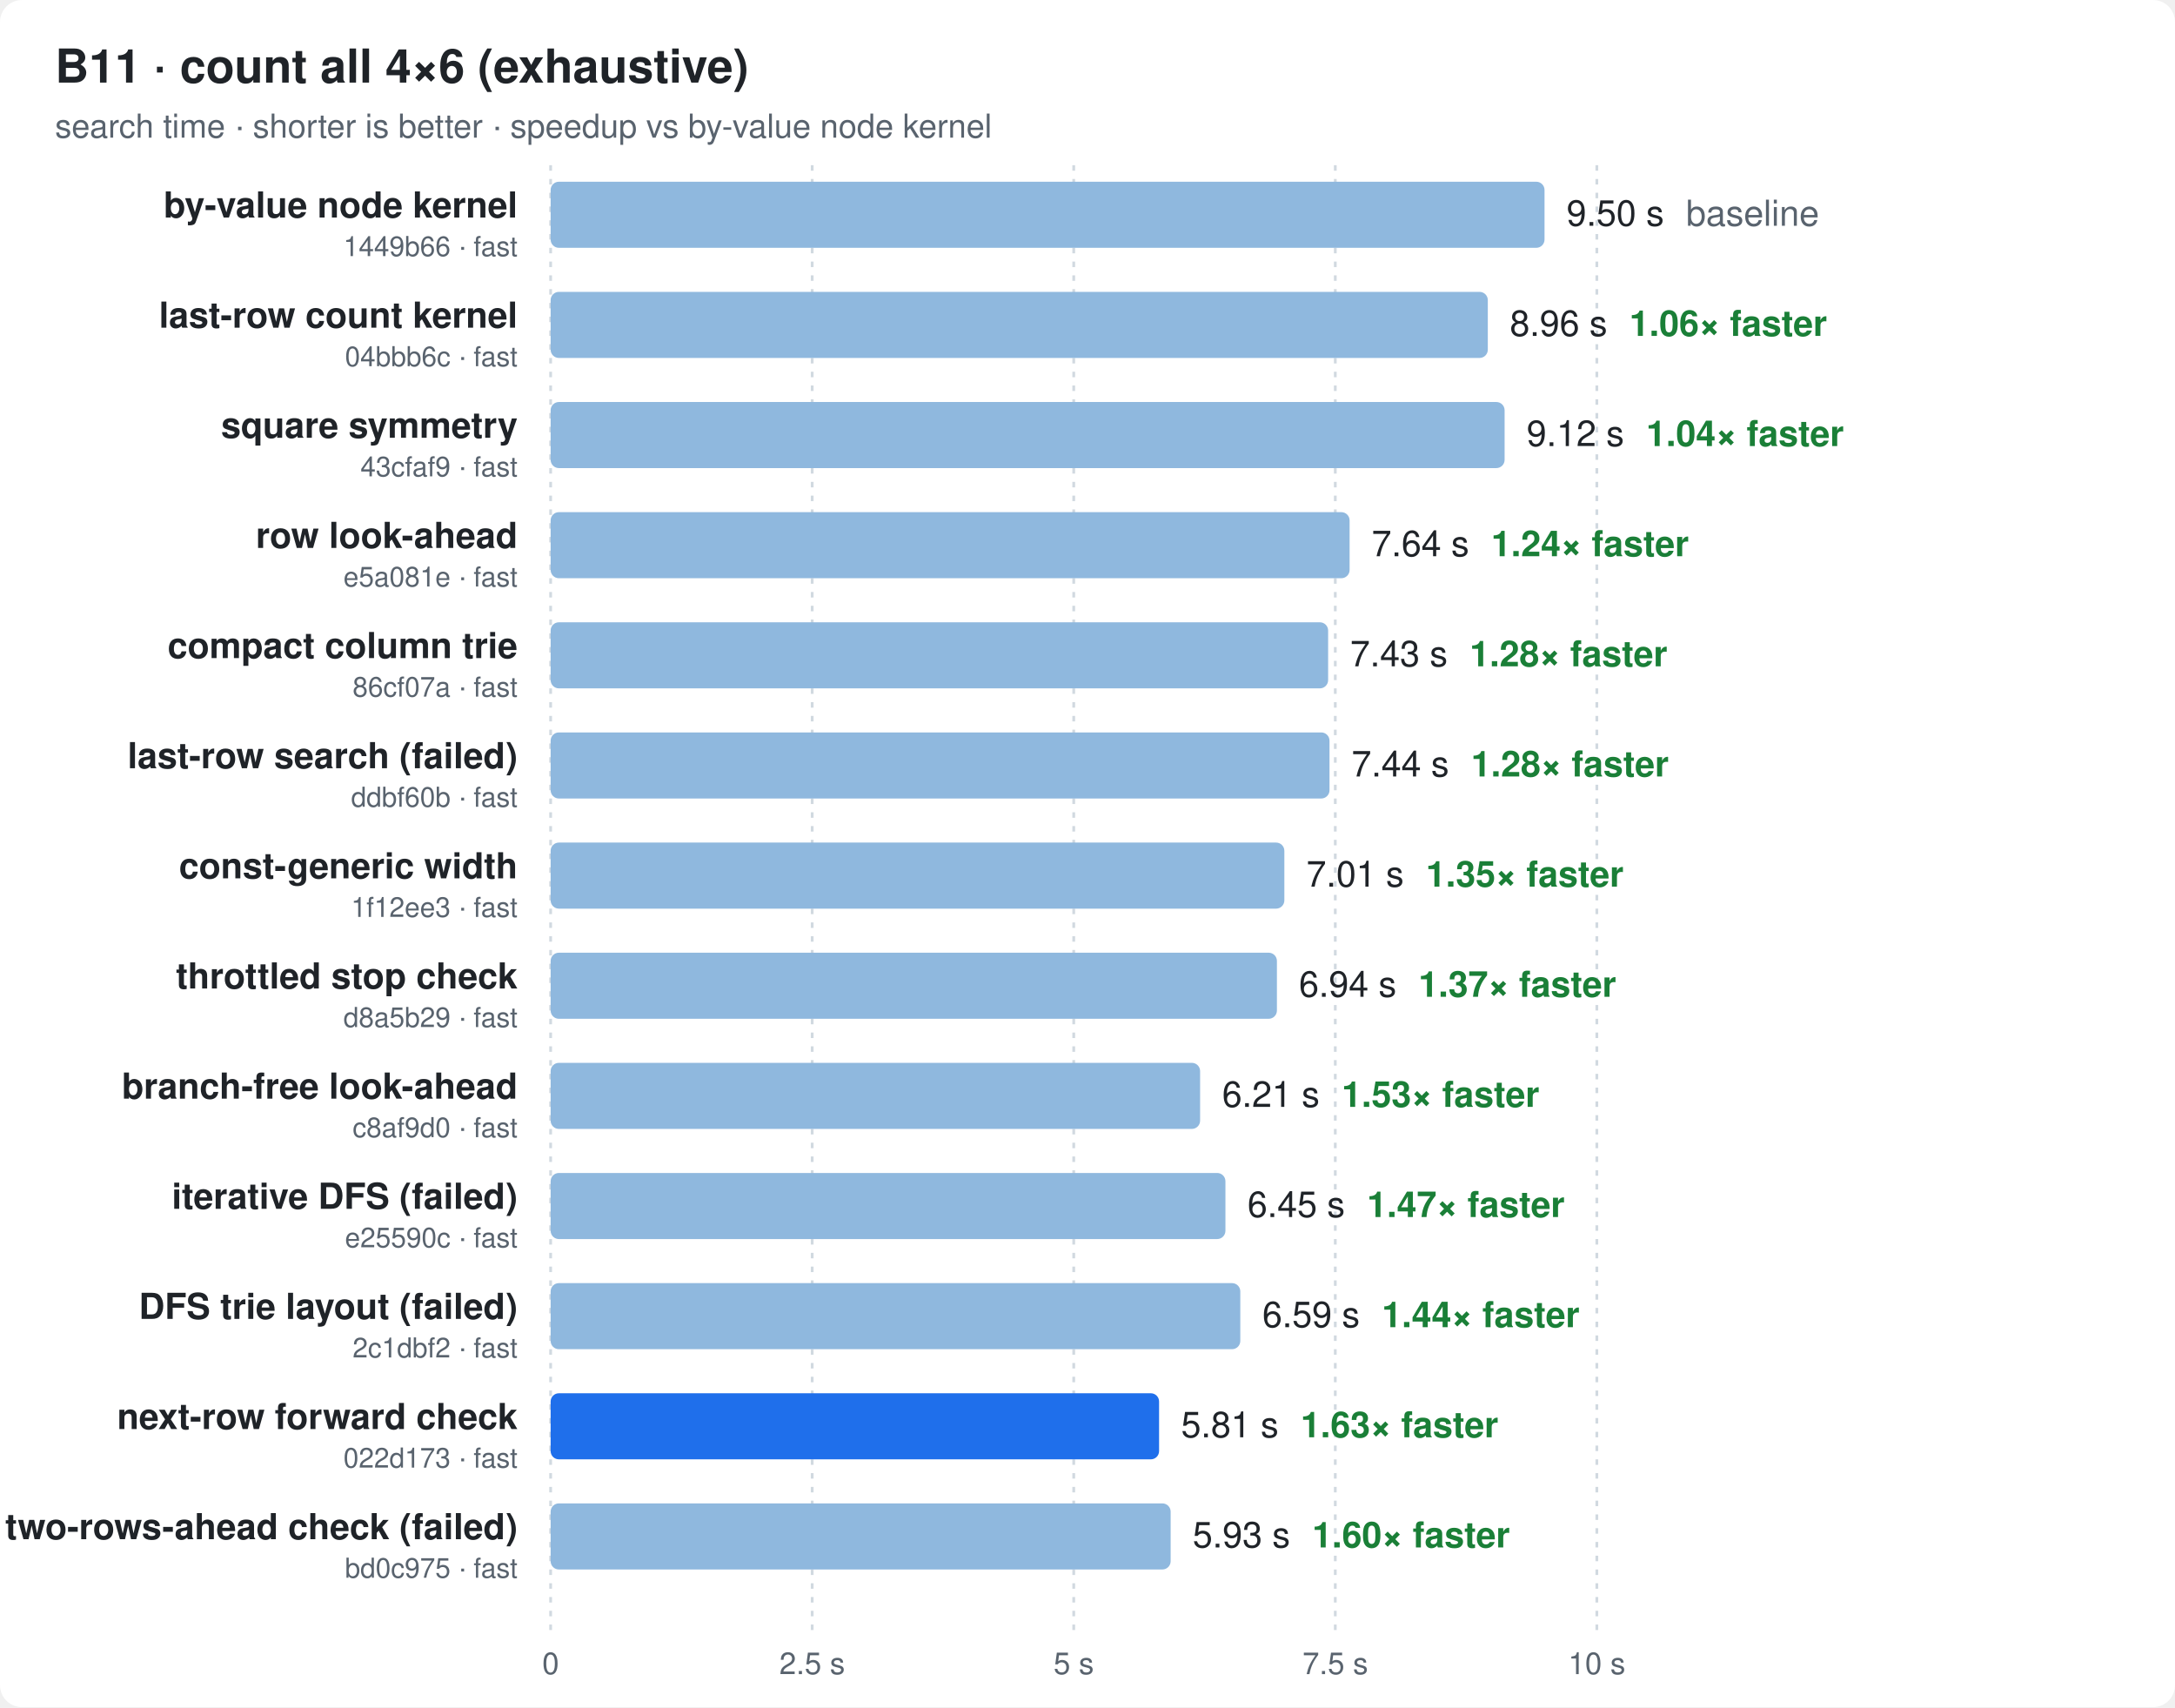
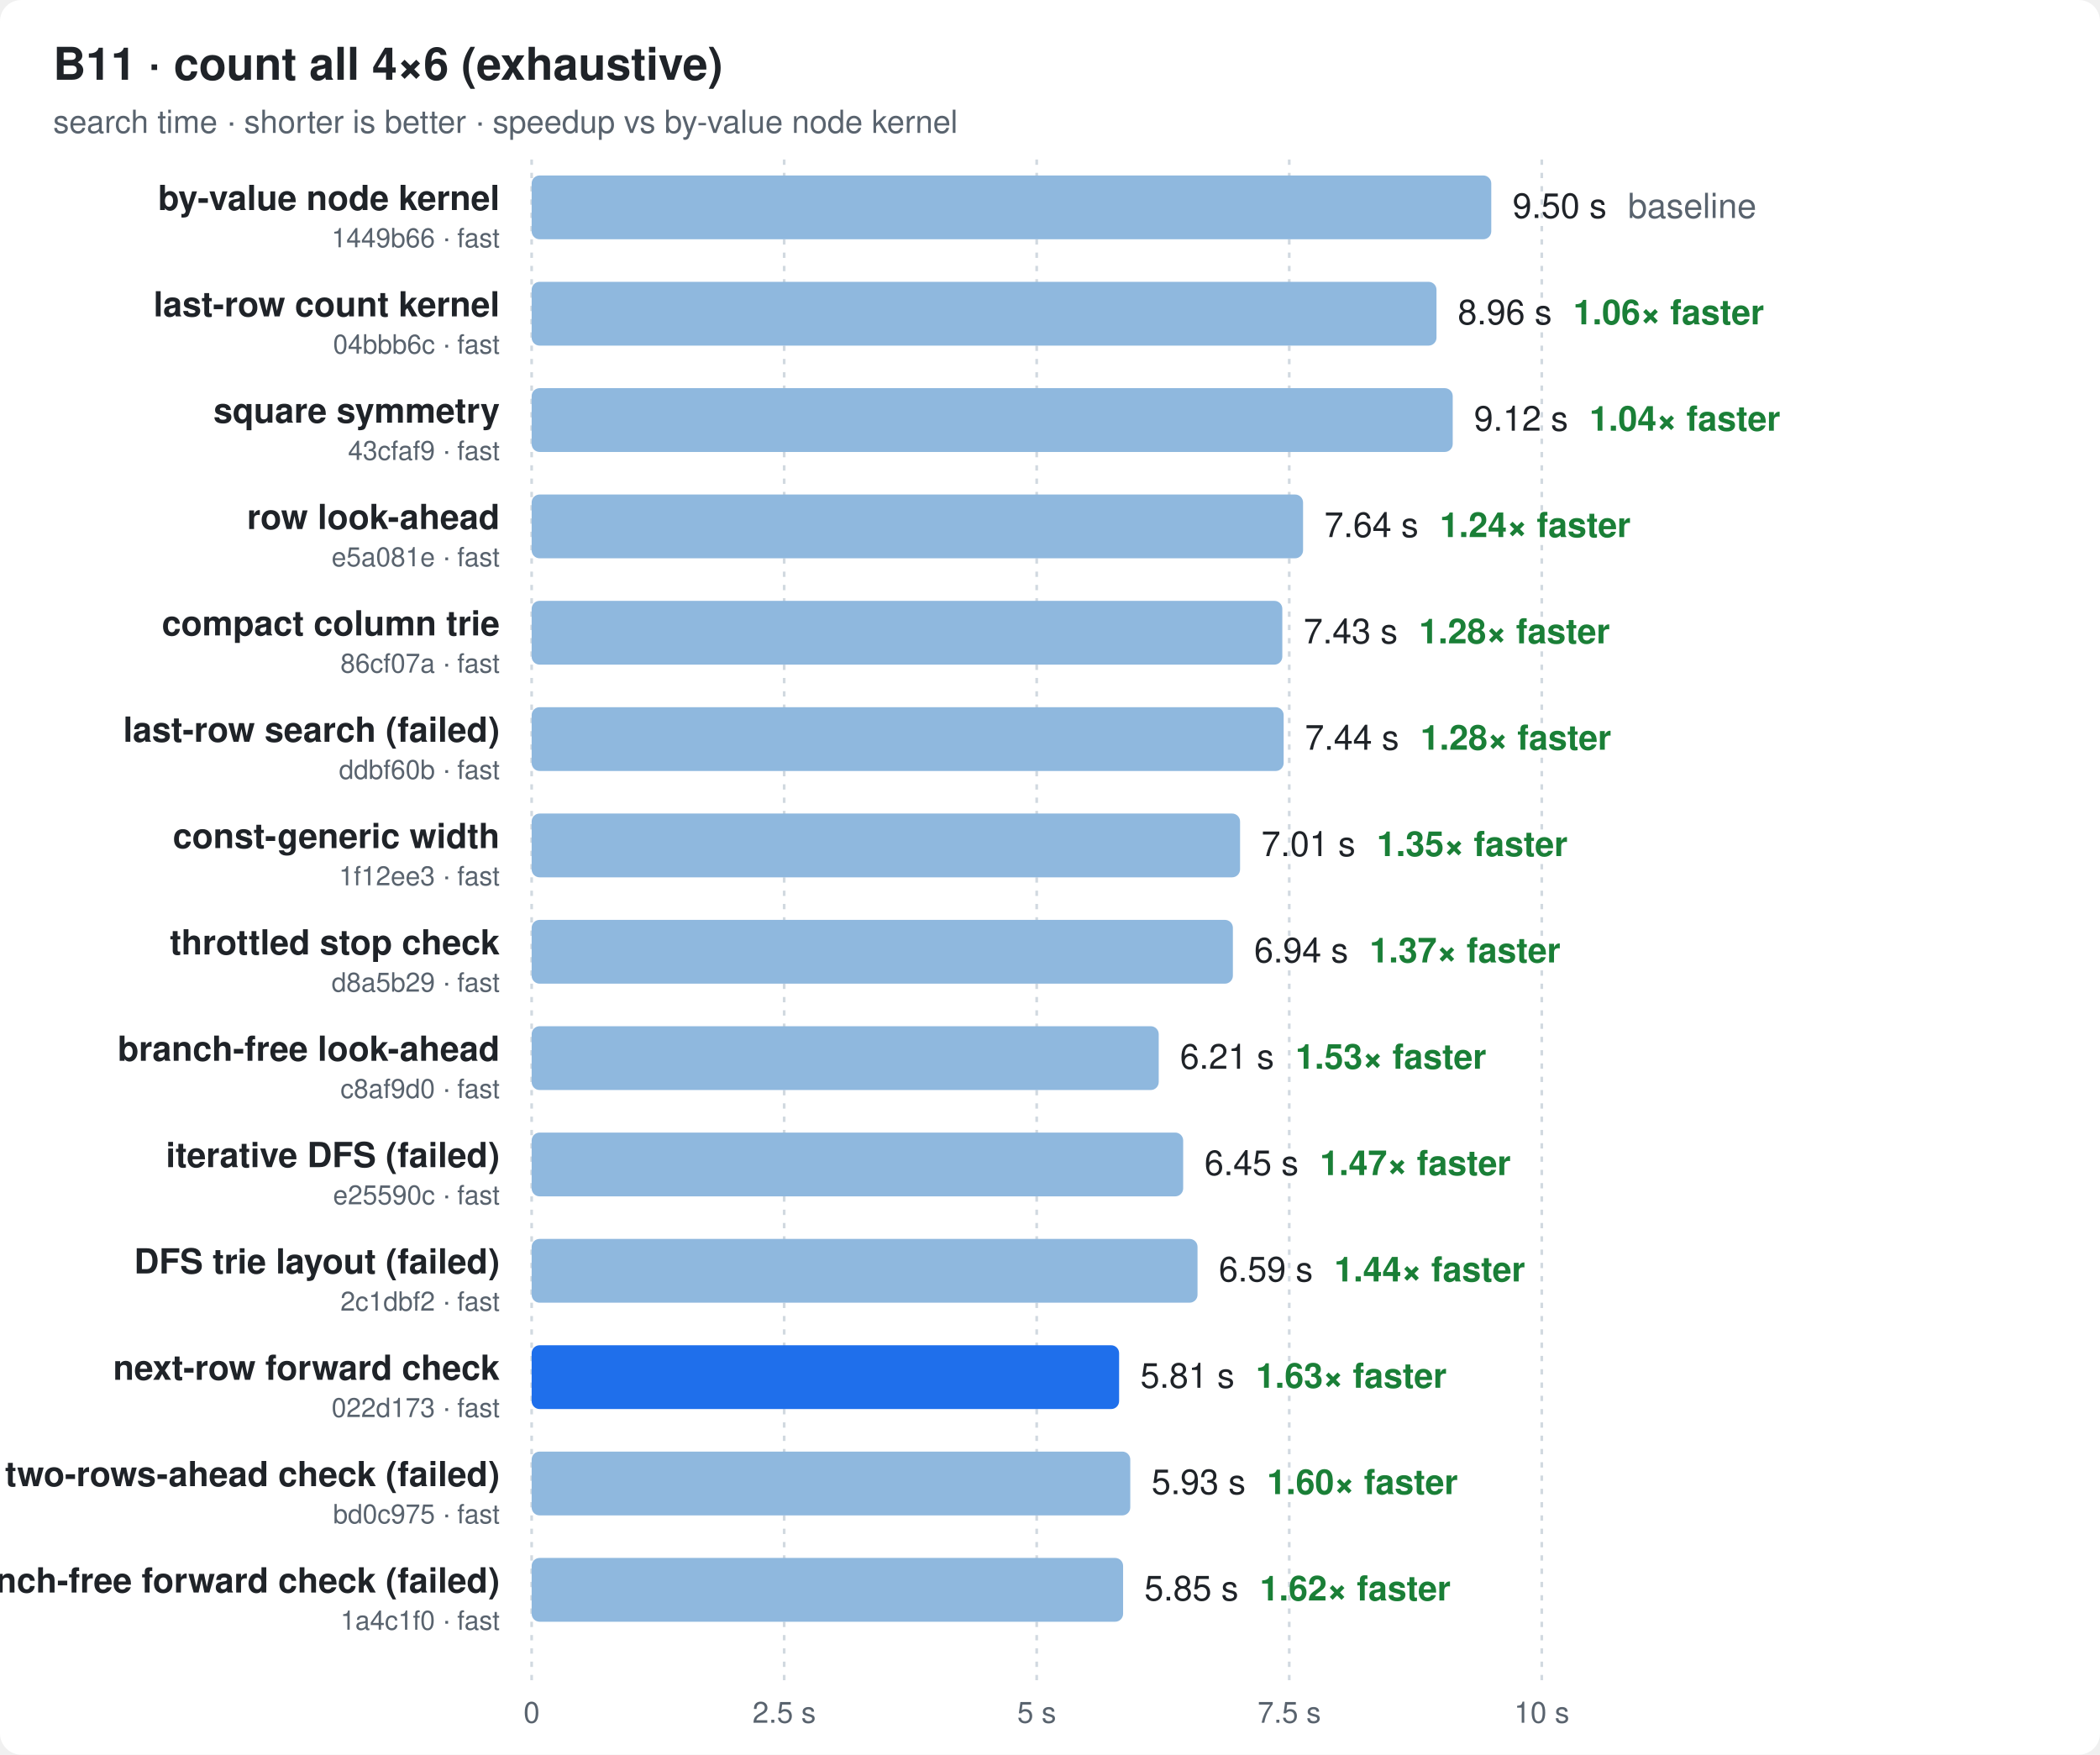
- <svg xmlns="http://www.w3.org/2000/svg" width="790" height="620" viewBox="0 0 790 620" font-family="ui-sans-serif,-apple-system,Segoe UI,Helvetica,Arial,sans-serif">
+ <svg xmlns="http://www.w3.org/2000/svg" width="790" height="660" viewBox="0 0 790 660" font-family="ui-sans-serif,-apple-system,Segoe UI,Helvetica,Arial,sans-serif">
  <style>
  .bg{fill:#ffffff} .t{fill:#1f2328} .m{fill:#59636e} .g{stroke:#d1d9e0}
  .bar{fill:#8fb8de} .best{fill:#1f6feb} .x{fill:#1a7f37;font-weight:600}
  @media (prefers-color-scheme: dark){
    .bg{fill:#0d1117} .t{fill:#e6edf3} .m{fill:#9198a1} .g{stroke:#30363d}
    .bar{fill:#2f5f8f} .best{fill:#4493f8} .x{fill:#3fb950}
  }
</style>
-   <rect class="bg" width="790" height="620" rx="8" />
+   <rect class="bg" width="790" height="660" rx="8" />
  <text class="t" x="20" y="30" font-size="17" font-weight="700">B11 · count all 4×6 (exhaustive)</text>
  <text class="m" x="20" y="50" font-size="12">search time · shorter is better · speedup vs by-value node kernel</text>
-   <line class="g" x1="200.0" x2="200.0" y1="60" y2="592" stroke-dasharray="2 3" />
-   <text class="m" x="200.0" y="608" font-size="11" text-anchor="middle">0</text>
-   <line class="g" x1="295.0" x2="295.0" y1="60" y2="592" stroke-dasharray="2 3" />
-   <text class="m" x="295.0" y="608" font-size="11" text-anchor="middle">2.5 s</text>
-   <line class="g" x1="390.0" x2="390.0" y1="60" y2="592" stroke-dasharray="2 3" />
-   <text class="m" x="390.0" y="608" font-size="11" text-anchor="middle">5 s</text>
-   <line class="g" x1="485.0" x2="485.0" y1="60" y2="592" stroke-dasharray="2 3" />
-   <text class="m" x="485.0" y="608" font-size="11" text-anchor="middle">7.5 s</text>
-   <line class="g" x1="580.0" x2="580.0" y1="60" y2="592" stroke-dasharray="2 3" />
-   <text class="m" x="580.0" y="608" font-size="11" text-anchor="middle">10 s</text>
+   <line class="g" x1="200.0" x2="200.0" y1="60" y2="632" stroke-dasharray="2 3" />
+   <text class="m" x="200.0" y="648" font-size="11" text-anchor="middle">0</text>
+   <line class="g" x1="295.0" x2="295.0" y1="60" y2="632" stroke-dasharray="2 3" />
+   <text class="m" x="295.0" y="648" font-size="11" text-anchor="middle">2.5 s</text>
+   <line class="g" x1="390.0" x2="390.0" y1="60" y2="632" stroke-dasharray="2 3" />
+   <text class="m" x="390.0" y="648" font-size="11" text-anchor="middle">5 s</text>
+   <line class="g" x1="485.0" x2="485.0" y1="60" y2="632" stroke-dasharray="2 3" />
+   <text class="m" x="485.0" y="648" font-size="11" text-anchor="middle">7.5 s</text>
+   <line class="g" x1="580.0" x2="580.0" y1="60" y2="632" stroke-dasharray="2 3" />
+   <text class="m" x="580.0" y="648" font-size="11" text-anchor="middle">10 s</text>
  <text class="t" x="188" y="79.0" font-size="13" font-weight="600" text-anchor="end">by-value node kernel</text>
  <text class="m" x="188" y="93.0" font-size="10" text-anchor="end">1449b66 · fast</text>
  <rect class="bar" x="200" y="66" width="361.0" height="24" rx="3" />
  <text class="t" x="569.0" y="82.0" font-size="13">9.50 s<tspan class="m" dx="8">baseline</tspan>
  </text>
  <text class="t" x="188" y="119.0" font-size="13" font-weight="600" text-anchor="end">last-row count kernel</text>
  <text class="m" x="188" y="133.0" font-size="10" text-anchor="end">04bbb6c · fast</text>
  <rect class="bar" x="200" y="106" width="340.4" height="24" rx="3" />
  <text class="t" x="548.4" y="122.0" font-size="13">8.96 s<tspan class="x" dx="8">1.06× faster</tspan>
  </text>
  <text class="t" x="188" y="159.0" font-size="13" font-weight="600" text-anchor="end">square symmetry</text>
  <text class="m" x="188" y="173.0" font-size="10" text-anchor="end">43cfaf9 · fast</text>
  <rect class="bar" x="200" y="146" width="346.5" height="24" rx="3" />
  <text class="t" x="554.5" y="162.0" font-size="13">9.12 s<tspan class="x" dx="8">1.04× faster</tspan>
  </text>
  <text class="t" x="188" y="199.0" font-size="13" font-weight="600" text-anchor="end">row look-ahead</text>
  <text class="m" x="188" y="213.0" font-size="10" text-anchor="end">e5a081e · fast</text>
  <rect class="bar" x="200" y="186" width="290.2" height="24" rx="3" />
  <text class="t" x="498.2" y="202.0" font-size="13">7.64 s<tspan class="x" dx="8">1.24× faster</tspan>
  </text>
  <text class="t" x="188" y="239.0" font-size="13" font-weight="600" text-anchor="end">compact column trie</text>
  <text class="m" x="188" y="253.0" font-size="10" text-anchor="end">86cf07a · fast</text>
  <rect class="bar" x="200" y="226" width="282.4" height="24" rx="3" />
  <text class="t" x="490.4" y="242.0" font-size="13">7.43 s<tspan class="x" dx="8">1.28× faster</tspan>
  </text>
  <text class="t" x="188" y="279.0" font-size="13" font-weight="600" text-anchor="end">last-row search (failed)</text>
  <text class="m" x="188" y="293.0" font-size="10" text-anchor="end">ddbf60b · fast</text>
  <rect class="bar" x="200" y="266" width="282.9" height="24" rx="3" />
  <text class="t" x="490.9" y="282.0" font-size="13">7.44 s<tspan class="x" dx="8">1.28× faster</tspan>
  </text>
  <text class="t" x="188" y="319.0" font-size="13" font-weight="600" text-anchor="end">const-generic width</text>
  <text class="m" x="188" y="333.0" font-size="10" text-anchor="end">1f12ee3 · fast</text>
  <rect class="bar" x="200" y="306" width="266.5" height="24" rx="3" />
  <text class="t" x="474.5" y="322.0" font-size="13">7.01 s<tspan class="x" dx="8">1.35× faster</tspan>
  </text>
  <text class="t" x="188" y="359.0" font-size="13" font-weight="600" text-anchor="end">throttled stop check</text>
  <text class="m" x="188" y="373.0" font-size="10" text-anchor="end">d8a5b29 · fast</text>
  <rect class="bar" x="200" y="346" width="263.8" height="24" rx="3" />
  <text class="t" x="471.8" y="362.0" font-size="13">6.94 s<tspan class="x" dx="8">1.37× faster</tspan>
  </text>
  <text class="t" x="188" y="399.0" font-size="13" font-weight="600" text-anchor="end">branch-free look-ahead</text>
  <text class="m" x="188" y="413.0" font-size="10" text-anchor="end">c8af9d0 · fast</text>
  <rect class="bar" x="200" y="386" width="235.9" height="24" rx="3" />
  <text class="t" x="443.9" y="402.0" font-size="13">6.21 s<tspan class="x" dx="8">1.53× faster</tspan>
  </text>
  <text class="t" x="188" y="439.0" font-size="13" font-weight="600" text-anchor="end">iterative DFS (failed)</text>
  <text class="m" x="188" y="453.0" font-size="10" text-anchor="end">e25590c · fast</text>
  <rect class="bar" x="200" y="426" width="245.1" height="24" rx="3" />
  <text class="t" x="453.1" y="442.0" font-size="13">6.45 s<tspan class="x" dx="8">1.47× faster</tspan>
  </text>
  <text class="t" x="188" y="479.0" font-size="13" font-weight="600" text-anchor="end">DFS trie layout (failed)</text>
  <text class="m" x="188" y="493.0" font-size="10" text-anchor="end">2c1dbf2 · fast</text>
  <rect class="bar" x="200" y="466" width="250.5" height="24" rx="3" />
  <text class="t" x="458.5" y="482.0" font-size="13">6.59 s<tspan class="x" dx="8">1.44× faster</tspan>
  </text>
  <text class="t" x="188" y="519.0" font-size="13" font-weight="600" text-anchor="end">next-row forward check</text>
  <text class="m" x="188" y="533.0" font-size="10" text-anchor="end">022d173 · fast</text>
  <rect class="best" x="200" y="506" width="221.0" height="24" rx="3" />
  <text class="t" x="429.0" y="522.0" font-size="13">5.81 s<tspan class="x" dx="8">1.63× faster</tspan>
  </text>
  <text class="t" x="188" y="559.0" font-size="13" font-weight="600" text-anchor="end">two-rows-ahead check (failed)</text>
  <text class="m" x="188" y="573.0" font-size="10" text-anchor="end">bd0c975 · fast</text>
  <rect class="bar" x="200" y="546" width="225.2" height="24" rx="3" />
  <text class="t" x="433.2" y="562.0" font-size="13">5.93 s<tspan class="x" dx="8">1.60× faster</tspan>
  </text>
+   <text class="t" x="188" y="599.0" font-size="13" font-weight="600" text-anchor="end">branch-free forward check (failed)</text>
+   <text class="m" x="188" y="613.0" font-size="10" text-anchor="end">1a4c1f0 · fast</text>
+   <rect class="bar" x="200" y="586" width="222.5" height="24" rx="3" />
+   <text class="t" x="430.5" y="602.0" font-size="13">5.85 s<tspan class="x" dx="8">1.62× faster</tspan>
+   </text>
</svg>
